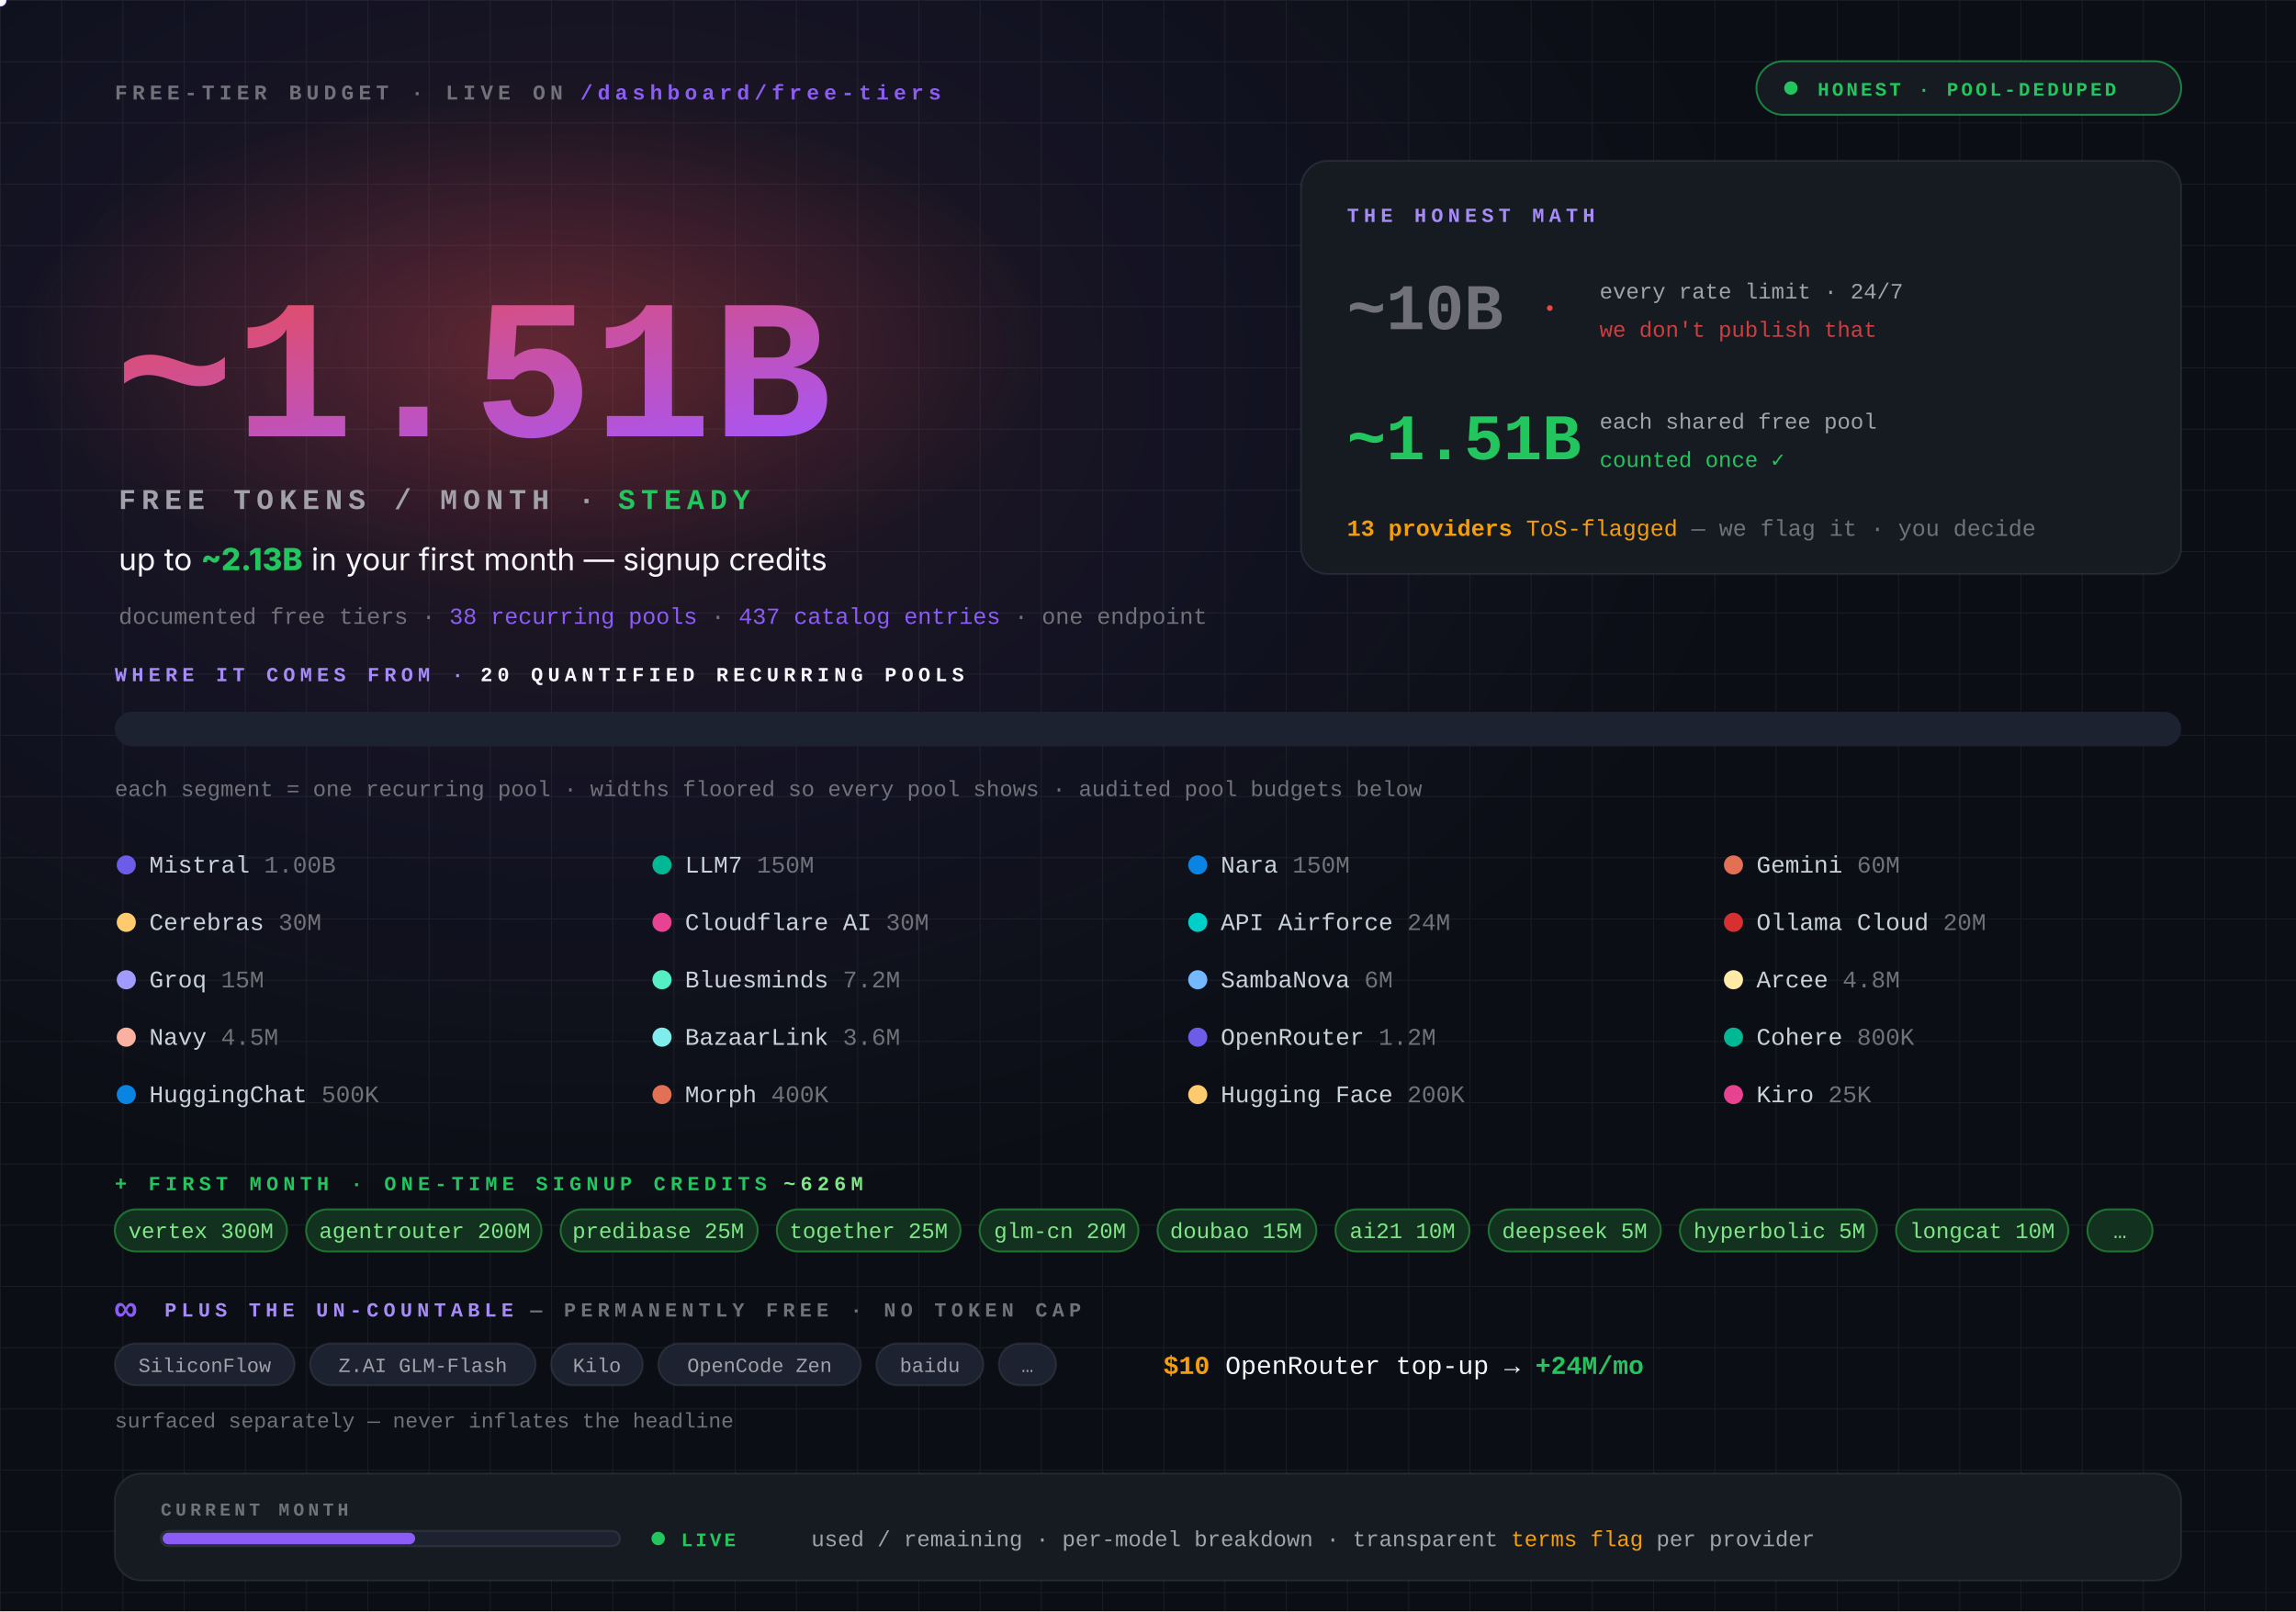
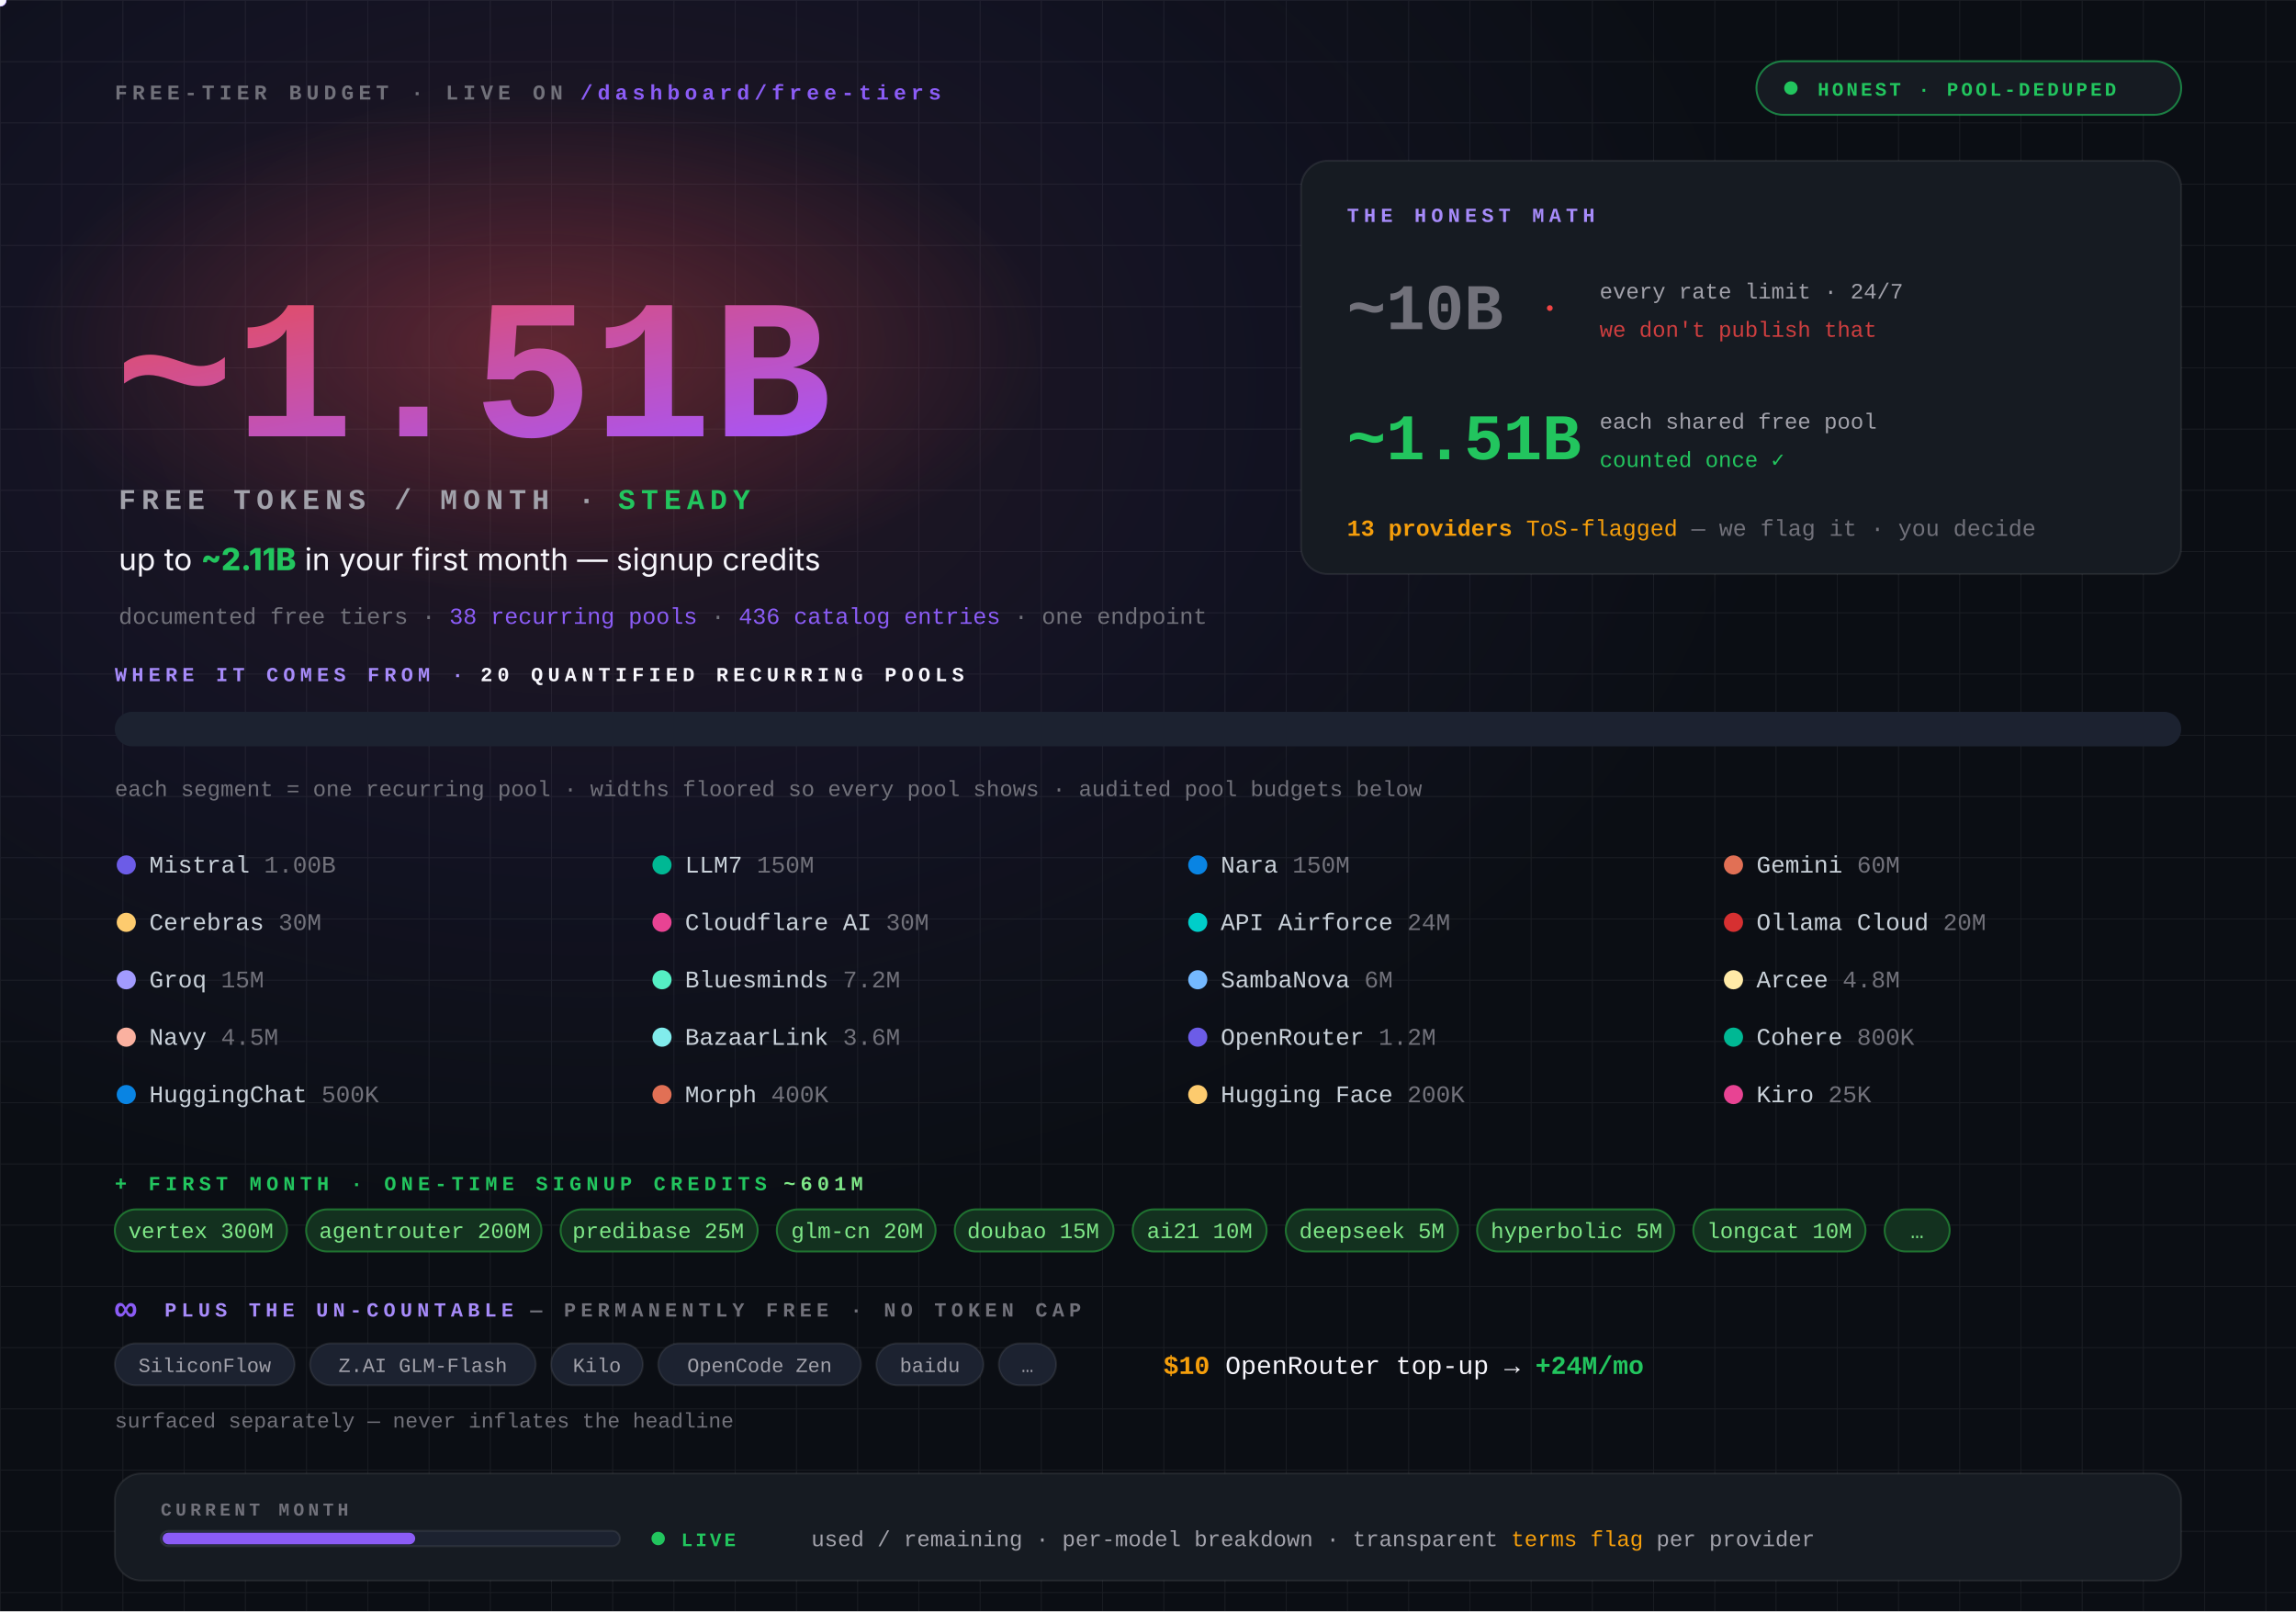
- <svg xmlns="http://www.w3.org/2000/svg" viewBox="0 0 1200 842" role="img" aria-label="OmniRoute free-tier budget: about 1.51 billion free tokens per month steady, up to about 2.13 billion in the first month with signup credits. The catalog contains 437 rows, 430 active and 7 discontinued, grouped into 38 recurring pool keys; 20 pools have a published positive monthly token budget and 18 have a zero, uncapped, or keyless budget. Honest pool-deduped math counts each shared free pool once; 13 providers carry a terms-of-service avoid flag. The 20 quantified pools are Mistral 1 billion, LLM7 150 million, Nara 150 million, Gemini 60 million, Cerebras 30 million, Cloudflare AI 30 million, API Airforce 24 million, Ollama Cloud 20 million, Groq 15 million, Bluesminds 7.2 million, SambaNova 6 million, Arcee 4.8 million, Navy 4.5 million, BazaarLink 3.6 million, OpenRouter 1.2 million, Cohere 800 thousand, HuggingChat 500 thousand, Morph 400 thousand, Hugging Face 200 thousand, and Kiro 25 thousand. One-time signup credits add about 626 million. Uncapped providers and the OpenRouter top-up boost are shown separately so they do not inflate the headline. Live usage remains available at /dashboard/free-tiers.">
+ <svg xmlns="http://www.w3.org/2000/svg" viewBox="0 0 1200 842" role="img" aria-label="OmniRoute free-tier budget: about 1.51 billion free tokens per month steady, up to about 2.11 billion in the first month with signup credits. The catalog contains 436 rows, 429 active and 7 discontinued, grouped into 38 recurring pool keys; 20 pools have a published positive monthly token budget and 18 have a zero, uncapped, or keyless budget. Honest pool-deduped math counts each shared free pool once; 13 providers carry a terms-of-service avoid flag. The 20 quantified pools are Mistral 1 billion, LLM7 150 million, Nara 150 million, Gemini 60 million, Cerebras 30 million, Cloudflare AI 30 million, API Airforce 24 million, Ollama Cloud 20 million, Groq 15 million, Bluesminds 7.2 million, SambaNova 6 million, Arcee 4.8 million, Navy 4.5 million, BazaarLink 3.6 million, OpenRouter 1.2 million, Cohere 800 thousand, HuggingChat 500 thousand, Morph 400 thousand, Hugging Face 200 thousand, and Kiro 25 thousand. One-time signup credits add about 601 million. Uncapped providers and the OpenRouter top-up boost are shown separately so they do not inflate the headline. Live usage remains available at /dashboard/free-tiers.">
  <defs>
    <pattern id="gridPaperF" width="32" height="32" patternUnits="userSpaceOnUse">
      <path d="M 32 0 L 0 0 0 32" fill="none" stroke="#ffffff" stroke-opacity="0.06" stroke-width="1" />
    </pattern>
    <radialGradient id="bgGlowF" cx="26%" cy="24%" r="52%">
      <stop offset="0%" stop-color="#e54d5e" stop-opacity="0.14" />
      <stop offset="55%" stop-color="#8b5cf6" stop-opacity="0.06" />
      <stop offset="100%" stop-color="#6366f1" stop-opacity="0" />
    </radialGradient>
    <linearGradient id="gradBrandF" x1="0" y1="0" x2="1" y2="1">
      <stop offset="0%" stop-color="#e54d5e" />
      <stop offset="100%" stop-color="#a855f7" />
    </linearGradient>
    <radialGradient id="heroGlowF" cx="50%" cy="50%" r="50%">
      <stop offset="0%" stop-color="#e54d5e" stop-opacity="0.30" />
      <stop offset="100%" stop-color="#e54d5e" stop-opacity="0" />
    </radialGradient>
    <path id="pTk1F" d="M 44,84 C 150,112 190,146 302,168" />
    <path id="pTk2F" d="M 30,310 C 136,290 176,240 296,206" />
    <path id="pTk3F" d="M 96,436 C 186,392 208,308 314,230" />
    <clipPath id="barShapeF">
      <rect x="60" y="372" width="1080" height="18" rx="9" />
    </clipPath>
    <clipPath id="barRevF">
      <rect x="60" y="372" width="0" height="18">
        <animate attributeName="width" values="1080;0;1080;1080" keyTimes="0;0.02;0.24;1" dur="10s" repeatCount="indefinite" />
      </rect>
    </clipPath>
  </defs>
  <rect width="1200" height="842" fill="#0b0e14" />
  <rect width="1200" height="842" fill="url(#gridPaperF)" />
  <rect width="1200" height="842" fill="url(#bgGlowF)" />
  <text x="60" y="52" font-family="Consolas, 'Courier New', monospace" font-size="11" letter-spacing="2.5" font-weight="700" fill="#71717a">FREE-TIER BUDGET · LIVE ON <tspan fill="#8b5cf6">/dashboard/free-tiers</tspan>
  </text>
  <g transform="translate(918, 32)">
    <rect width="222" height="28" rx="14" fill="#161b22" stroke="#22c55e" stroke-width="1" stroke-opacity="0.6" />
    <circle cx="18" cy="14" r="3.5" fill="#22c55e">
      <animate attributeName="opacity" values="1;0.35;1" dur="1.6s" repeatCount="indefinite" />
    </circle>
    <text x="32" y="18" font-family="Consolas, 'Courier New', monospace" font-size="10" letter-spacing="1.5" font-weight="700" fill="#22c55e">HONEST · POOL-DEDUPED</text>
  </g>
  <ellipse cx="280" cy="180" rx="270" ry="130" fill="url(#heroGlowF)">
    <animate attributeName="rx" values="250;290;250" dur="4s" repeatCount="indefinite" />
  </ellipse>
  <g fill="#a78bfa">
    <circle r="3.4">
      <animateMotion dur="2.4s" repeatCount="indefinite" begin="0s">
        <mpath href="#pTk1F" />
      </animateMotion>
      <animate attributeName="opacity" values="0;1;1;0" dur="2.4s" begin="0s" repeatCount="indefinite" />
    </circle>
    <circle r="3.4">
      <animateMotion dur="2.4s" repeatCount="indefinite" begin="0.8s">
        <mpath href="#pTk2F" />
      </animateMotion>
      <animate attributeName="opacity" values="0;1;1;0" dur="2.4s" begin="0.8s" repeatCount="indefinite" />
    </circle>
    <circle r="3.4">
      <animateMotion dur="2.4s" repeatCount="indefinite" begin="1.6s">
        <mpath href="#pTk3F" />
      </animateMotion>
      <animate attributeName="opacity" values="0;1;1;0" dur="2.4s" begin="1.6s" repeatCount="indefinite" />
    </circle>
  </g>
  <text x="60" y="228" font-family="Consolas, 'Courier New', monospace" font-size="104" font-weight="800" fill="url(#gradBrandF)">~1.51B</text>
  <text x="62" y="266" font-family="Consolas, 'Courier New', monospace" font-size="15" letter-spacing="3" font-weight="700" fill="#a1a1aa">FREE TOKENS / MONTH · <tspan fill="#22c55e">STEADY</tspan>
  </text>
-   <text x="62" y="298" font-family="Inter, 'Segoe UI', Arial, Helvetica, system-ui, sans-serif" font-size="16" fill="#F7F6FC">up to <tspan font-weight="800" fill="#22c55e">~2.13B</tspan> in your first month — signup credits</text>
-   <text x="62" y="326" font-family="Consolas, 'Courier New', monospace" font-size="12" fill="#71717a">documented free tiers · <tspan fill="#8b5cf6">38 recurring pools</tspan> · <tspan fill="#8b5cf6">437 catalog entries</tspan> · one endpoint</text>
+   <text x="62" y="298" font-family="Inter, 'Segoe UI', Arial, Helvetica, system-ui, sans-serif" font-size="16" fill="#F7F6FC">up to <tspan font-weight="800" fill="#22c55e">~2.11B</tspan> in your first month — signup credits</text>
+   <text x="62" y="326" font-family="Consolas, 'Courier New', monospace" font-size="12" fill="#71717a">documented free tiers · <tspan fill="#8b5cf6">38 recurring pools</tspan> · <tspan fill="#8b5cf6">436 catalog entries</tspan> · one endpoint</text>
  <rect x="680" y="84" width="460" height="216" rx="14" fill="#161b22" stroke="#ffffff" stroke-opacity="0.08" stroke-width="1" />
  <text x="704" y="116" font-family="Consolas, 'Courier New', monospace" font-size="10.5" letter-spacing="2.5" font-weight="700" fill="#a78bfa">THE HONEST MATH</text>
  <text x="704" y="172" font-family="Consolas, 'Courier New', monospace" font-size="34" font-weight="800" fill="#71717a">~10B</text>
  <line x1="698" y1="161" x2="810" y2="161" stroke="#ef4444" stroke-width="3" stroke-linecap="round" stroke-dasharray="112" stroke-dashoffset="112">
    <animate attributeName="stroke-dashoffset" values="0;112;0;0" keyTimes="0;0.10;0.18;1" dur="10s" repeatCount="indefinite" />
  </line>
  <text x="836" y="156" font-family="Consolas, 'Courier New', monospace" font-size="11.5" fill="#a1a1aa">every rate limit · 24/7</text>
  <text x="836" y="176" font-family="Consolas, 'Courier New', monospace" font-size="11.5" fill="#ef4444" opacity="0.85">we don't publish that</text>
  <text x="704" y="240" font-family="Consolas, 'Courier New', monospace" font-size="34" font-weight="800" fill="#22c55e">~1.51B</text>
  <text x="836" y="224" font-family="Consolas, 'Courier New', monospace" font-size="11.5" fill="#a1a1aa">each shared free pool</text>
  <text x="836" y="244" font-family="Consolas, 'Courier New', monospace" font-size="11.5" fill="#22c55e">counted once ✓</text>
  <text x="704" y="280" font-family="Consolas, 'Courier New', monospace" font-size="12" fill="#f59e0b">
    <tspan font-weight="800">13 providers</tspan> ToS-flagged <tspan fill="#71717a">— we flag it · you decide</tspan>
  </text>
  <text x="60" y="356" font-family="Consolas, 'Courier New', monospace" font-size="10.5" letter-spacing="2.5" font-weight="700" fill="#a78bfa">WHERE IT COMES FROM · <tspan fill="#F7F6FC">20 QUANTIFIED RECURRING POOLS</tspan>
  </text>
  <g clip-path="url(#barShapeF)">
    <rect x="60" y="372" width="1080" height="18" fill="#1c2230" />
    <g clip-path="url(#barRevF)">
      <rect x="60.0" y="372" width="661.4" height="18" fill="#6c5ce7" />
      <rect x="722.4" y="372" width="99.2" height="18" fill="#00b894" />
      <rect x="822.6" y="372" width="99.2" height="18" fill="#0984e3" />
      <rect x="922.9" y="372" width="39.7" height="18" fill="#e17055" />
      <rect x="963.5" y="372" width="19.8" height="18" fill="#fdcb6e" />
      <rect x="984.4" y="372" width="19.8" height="18" fill="#e84393" />
      <rect x="1005.2" y="372" width="15.9" height="18" fill="#00cec9" />
      <rect x="1022.1" y="372" width="13.2" height="18" fill="#d63031" />
      <rect x="1036.3" y="372" width="9.9" height="18" fill="#a29bfe" />
      <rect x="1047.3" y="372" width="7.5" height="18" fill="#55efc4" />
      <rect x="1055.8" y="372" width="7.5" height="18" fill="#74b9ff" />
      <rect x="1064.3" y="372" width="7.5" height="18" fill="#ffeaa7" />
      <rect x="1072.8" y="372" width="7.5" height="18" fill="#fab1a0" />
      <rect x="1081.3" y="372" width="7.5" height="18" fill="#81ecec" />
      <rect x="1089.9" y="372" width="7.5" height="18" fill="#6c5ce7" />
      <rect x="1098.4" y="372" width="7.5" height="18" fill="#00b894" />
      <rect x="1106.9" y="372" width="7.5" height="18" fill="#0984e3" />
      <rect x="1115.4" y="372" width="7.5" height="18" fill="#e17055" />
      <rect x="1124.0" y="372" width="7.5" height="18" fill="#fdcb6e" />
      <rect x="1132.5" y="372" width="7.5" height="18" fill="#e84393" />
    </g>
  </g>
  <circle r="3.2" fill="#F7F6FC">
    <animateMotion path="M 60,381 L 1140,381" keyPoints="0;0;1;1" keyTimes="0;0.02;0.24;1" calcMode="linear" dur="10s" repeatCount="indefinite" />
    <animate attributeName="opacity" values="0;1;1;0;0" keyTimes="0;0.02;0.23;0.26;1" dur="10s" repeatCount="indefinite" />
  </circle>
  <text x="60" y="416" font-family="Consolas, 'Courier New', monospace" font-size="11.5" fill="#71717a">each segment = one recurring pool · widths floored so every pool shows · audited pool budgets below</text>
  <g font-family="Consolas, 'Courier New', monospace" font-size="12.5">
    <circle cx="66" cy="452" r="5" fill="#6c5ce7" />
    <text x="78" y="456" fill="#c9d1d9">Mistral <tspan fill="#71717a">1.00B</tspan>
    </text>
    <circle cx="346" cy="452" r="5" fill="#00b894" />
    <text x="358" y="456" fill="#c9d1d9">LLM7 <tspan fill="#71717a">150M</tspan>
    </text>
    <circle cx="626" cy="452" r="5" fill="#0984e3" />
    <text x="638" y="456" fill="#c9d1d9">Nara <tspan fill="#71717a">150M</tspan>
    </text>
    <circle cx="906" cy="452" r="5" fill="#e17055" />
    <text x="918" y="456" fill="#c9d1d9">Gemini <tspan fill="#71717a">60M</tspan>
    </text>
    <circle cx="66" cy="482" r="5" fill="#fdcb6e" />
    <text x="78" y="486" fill="#c9d1d9">Cerebras <tspan fill="#71717a">30M</tspan>
    </text>
    <circle cx="346" cy="482" r="5" fill="#e84393" />
    <text x="358" y="486" fill="#c9d1d9">Cloudflare AI <tspan fill="#71717a">30M</tspan>
    </text>
    <circle cx="626" cy="482" r="5" fill="#00cec9" />
    <text x="638" y="486" fill="#c9d1d9">API Airforce <tspan fill="#71717a">24M</tspan>
    </text>
    <circle cx="906" cy="482" r="5" fill="#d63031" />
    <text x="918" y="486" fill="#c9d1d9">Ollama Cloud <tspan fill="#71717a">20M</tspan>
    </text>
    <circle cx="66" cy="512" r="5" fill="#a29bfe" />
    <text x="78" y="516" fill="#c9d1d9">Groq <tspan fill="#71717a">15M</tspan>
    </text>
    <circle cx="346" cy="512" r="5" fill="#55efc4" />
    <text x="358" y="516" fill="#c9d1d9">Bluesminds <tspan fill="#71717a">7.2M</tspan>
    </text>
    <circle cx="626" cy="512" r="5" fill="#74b9ff" />
    <text x="638" y="516" fill="#c9d1d9">SambaNova <tspan fill="#71717a">6M</tspan>
    </text>
    <circle cx="906" cy="512" r="5" fill="#ffeaa7" />
    <text x="918" y="516" fill="#c9d1d9">Arcee <tspan fill="#71717a">4.8M</tspan>
    </text>
    <circle cx="66" cy="542" r="5" fill="#fab1a0" />
    <text x="78" y="546" fill="#c9d1d9">Navy <tspan fill="#71717a">4.5M</tspan>
    </text>
    <circle cx="346" cy="542" r="5" fill="#81ecec" />
    <text x="358" y="546" fill="#c9d1d9">BazaarLink <tspan fill="#71717a">3.6M</tspan>
    </text>
    <circle cx="626" cy="542" r="5" fill="#6c5ce7" />
    <text x="638" y="546" fill="#c9d1d9">OpenRouter <tspan fill="#71717a">1.2M</tspan>
    </text>
    <circle cx="906" cy="542" r="5" fill="#00b894" />
    <text x="918" y="546" fill="#c9d1d9">Cohere <tspan fill="#71717a">800K</tspan>
    </text>
    <circle cx="66" cy="572" r="5" fill="#0984e3" />
    <text x="78" y="576" fill="#c9d1d9">HuggingChat <tspan fill="#71717a">500K</tspan>
    </text>
    <circle cx="346" cy="572" r="5" fill="#e17055" />
    <text x="358" y="576" fill="#c9d1d9">Morph <tspan fill="#71717a">400K</tspan>
    </text>
    <circle cx="626" cy="572" r="5" fill="#fdcb6e" />
    <text x="638" y="576" fill="#c9d1d9">Hugging Face <tspan fill="#71717a">200K</tspan>
    </text>
    <circle cx="906" cy="572" r="5" fill="#e84393" />
    <text x="918" y="576" fill="#c9d1d9">Kiro <tspan fill="#71717a">25K</tspan>
    </text>
  </g>
-   <text x="60" y="622" font-family="Consolas, 'Courier New', monospace" font-size="10.5" letter-spacing="2.5" font-weight="700" fill="#22c55e">+ FIRST MONTH · ONE-TIME SIGNUP CREDITS <tspan fill="#7ee787">~626M</tspan>
+   <text x="60" y="622" font-family="Consolas, 'Courier New', monospace" font-size="10.5" letter-spacing="2.5" font-weight="700" fill="#22c55e">+ FIRST MONTH · ONE-TIME SIGNUP CREDITS <tspan fill="#7ee787">~601M</tspan>
  </text>
  <g font-family="Consolas, 'Courier New', monospace">
    <rect x="60" y="632" width="90" height="22" rx="11" fill="#13311f" stroke="#238636" stroke-opacity="0.8" />
    <text x="105" y="647" font-size="11.5" fill="#7ee787" text-anchor="middle">vertex 300M</text>
    <rect x="160" y="632" width="123" height="22" rx="11" fill="#13311f" stroke="#238636" stroke-opacity="0.8" />
    <text x="222" y="647" font-size="11.5" fill="#7ee787" text-anchor="middle">agentrouter 200M</text>
    <rect x="293" y="632" width="103" height="22" rx="11" fill="#13311f" stroke="#238636" stroke-opacity="0.8" />
    <text x="344" y="647" font-size="11.5" fill="#7ee787" text-anchor="middle">predibase 25M</text>
-     <rect x="406" y="632" width="96" height="22" rx="11" fill="#13311f" stroke="#238636" stroke-opacity="0.8" />
-     <text x="454" y="647" font-size="11.5" fill="#7ee787" text-anchor="middle">together 25M</text>
-     <rect x="512" y="632" width="83" height="22" rx="11" fill="#13311f" stroke="#238636" stroke-opacity="0.8" />
-     <text x="554" y="647" font-size="11.5" fill="#7ee787" text-anchor="middle">glm-cn 20M</text>
-     <rect x="605" y="632" width="83" height="22" rx="11" fill="#13311f" stroke="#238636" stroke-opacity="0.8" />
-     <text x="646" y="647" font-size="11.5" fill="#7ee787" text-anchor="middle">doubao 15M</text>
-     <rect x="698" y="632" width="70" height="22" rx="11" fill="#13311f" stroke="#238636" stroke-opacity="0.8" />
-     <text x="733" y="647" font-size="11.5" fill="#7ee787" text-anchor="middle">ai21 10M</text>
-     <rect x="778" y="632" width="90" height="22" rx="11" fill="#13311f" stroke="#238636" stroke-opacity="0.8" />
-     <text x="823" y="647" font-size="11.5" fill="#7ee787" text-anchor="middle">deepseek 5M</text>
-     <rect x="878" y="632" width="103" height="22" rx="11" fill="#13311f" stroke="#238636" stroke-opacity="0.8" />
-     <text x="930" y="647" font-size="11.5" fill="#7ee787" text-anchor="middle">hyperbolic 5M</text>
-     <rect x="991" y="632" width="90" height="22" rx="11" fill="#13311f" stroke="#238636" stroke-opacity="0.8" />
-     <text x="1036" y="647" font-size="11.5" fill="#7ee787" text-anchor="middle">longcat 10M</text>
-     <rect x="1091" y="632" width="34" height="22" rx="11" fill="#13311f" stroke="#238636" stroke-opacity="0.8" />
-     <text x="1108" y="647" font-size="11.5" fill="#7ee787" text-anchor="middle">…</text>
+     <rect x="406" y="632" width="83" height="22" rx="11" fill="#13311f" stroke="#238636" stroke-opacity="0.8" />
+     <text x="448" y="647" font-size="11.5" fill="#7ee787" text-anchor="middle">glm-cn 20M</text>
+     <rect x="499" y="632" width="83" height="22" rx="11" fill="#13311f" stroke="#238636" stroke-opacity="0.8" />
+     <text x="540" y="647" font-size="11.5" fill="#7ee787" text-anchor="middle">doubao 15M</text>
+     <rect x="592" y="632" width="70" height="22" rx="11" fill="#13311f" stroke="#238636" stroke-opacity="0.8" />
+     <text x="627" y="647" font-size="11.5" fill="#7ee787" text-anchor="middle">ai21 10M</text>
+     <rect x="672" y="632" width="90" height="22" rx="11" fill="#13311f" stroke="#238636" stroke-opacity="0.8" />
+     <text x="717" y="647" font-size="11.5" fill="#7ee787" text-anchor="middle">deepseek 5M</text>
+     <rect x="772" y="632" width="103" height="22" rx="11" fill="#13311f" stroke="#238636" stroke-opacity="0.8" />
+     <text x="824" y="647" font-size="11.5" fill="#7ee787" text-anchor="middle">hyperbolic 5M</text>
+     <rect x="885" y="632" width="90" height="22" rx="11" fill="#13311f" stroke="#238636" stroke-opacity="0.8" />
+     <text x="930" y="647" font-size="11.5" fill="#7ee787" text-anchor="middle">longcat 10M</text>
+     <rect x="985" y="632" width="34" height="22" rx="11" fill="#13311f" stroke="#238636" stroke-opacity="0.8" />
+     <text x="1002" y="647" font-size="11.5" fill="#7ee787" text-anchor="middle">…</text>
  </g>
  <text x="60" y="690" font-family="Consolas, 'Courier New', monospace" font-size="19" font-weight="800" fill="#8b5cf6">∞<animate attributeName="opacity" values="1;0.55;1" dur="4s" repeatCount="indefinite" />
  </text>
  <text x="86" y="688" font-family="Consolas, 'Courier New', monospace" font-size="10.5" letter-spacing="2.5" font-weight="700" fill="#a78bfa">PLUS THE UN-COUNTABLE <tspan fill="#71717a">— PERMANENTLY FREE · NO TOKEN CAP</tspan>
  </text>
  <g font-family="Consolas, 'Courier New', monospace" font-size="10.5" fill="#a1a1aa">
    <rect x="60" y="702" width="94" height="22" rx="11" fill="#1c2230" stroke="#ffffff" stroke-opacity="0.08" />
    <text x="107" y="717" text-anchor="middle">SiliconFlow</text>
    <rect x="162" y="702" width="118" height="22" rx="11" fill="#1c2230" stroke="#ffffff" stroke-opacity="0.08" />
    <text x="221" y="717" text-anchor="middle">Z.AI GLM-Flash</text>
    <rect x="288" y="702" width="48" height="22" rx="11" fill="#1c2230" stroke="#ffffff" stroke-opacity="0.08" />
    <text x="312" y="717" text-anchor="middle">Kilo</text>
    <rect x="344" y="702" width="106" height="22" rx="11" fill="#1c2230" stroke="#ffffff" stroke-opacity="0.08" />
    <text x="397" y="717" text-anchor="middle">OpenCode Zen</text>
    <rect x="458" y="702" width="56" height="22" rx="11" fill="#1c2230" stroke="#ffffff" stroke-opacity="0.08" />
    <text x="486" y="717" text-anchor="middle">baidu</text>
    <rect x="522" y="702" width="30" height="22" rx="11" fill="#1c2230" stroke="#ffffff" stroke-opacity="0.08" />
    <text x="537" y="717" text-anchor="middle">…</text>
  </g>
  <text x="608" y="718" font-family="Consolas, 'Courier New', monospace" font-size="13.5" fill="#F7F6FC">
    <tspan fill="#f59e0b" font-weight="700">$10</tspan> OpenRouter top-up → <tspan fill="#22c55e" font-weight="700">+24M/mo</tspan>
  </text>
  <text x="60" y="746" font-family="Consolas, 'Courier New', monospace" font-size="11" fill="#71717a">surfaced separately — never inflates the headline</text>
  <rect x="60" y="770" width="1080" height="56" rx="14" fill="#161b22" stroke="#ffffff" stroke-opacity="0.08" stroke-width="1" />
  <text x="84" y="792" font-family="Consolas, 'Courier New', monospace" font-size="9.5" letter-spacing="2" font-weight="700" fill="#71717a">CURRENT MONTH</text>
  <rect x="84" y="800" width="240" height="8" rx="4" fill="#1c2230" stroke="#ffffff" stroke-opacity="0.08" stroke-width="1" />
  <rect x="85" y="801" width="132" height="6" rx="3" fill="#8b5cf6" />
  <circle r="2.6" fill="#F7F6FC">
    <animateMotion path="M 85,804 L 217,804" dur="3s" repeatCount="indefinite" />
    <animate attributeName="opacity" values="0;1;1;0" dur="3s" repeatCount="indefinite" />
  </circle>
  <circle cx="344" cy="804" r="3.5" fill="#22c55e">
    <animate attributeName="opacity" values="1;0.3;1" dur="1.2s" repeatCount="indefinite" />
  </circle>
  <text x="356" y="808" font-family="Consolas, 'Courier New', monospace" font-size="10" letter-spacing="1.5" font-weight="700" fill="#22c55e">LIVE</text>
  <text x="424" y="808" font-family="Consolas, 'Courier New', monospace" font-size="11.5" fill="#a1a1aa">used / remaining · per-model breakdown · transparent <tspan fill="#f59e0b">terms flag</tspan> per provider</text>
</svg>
